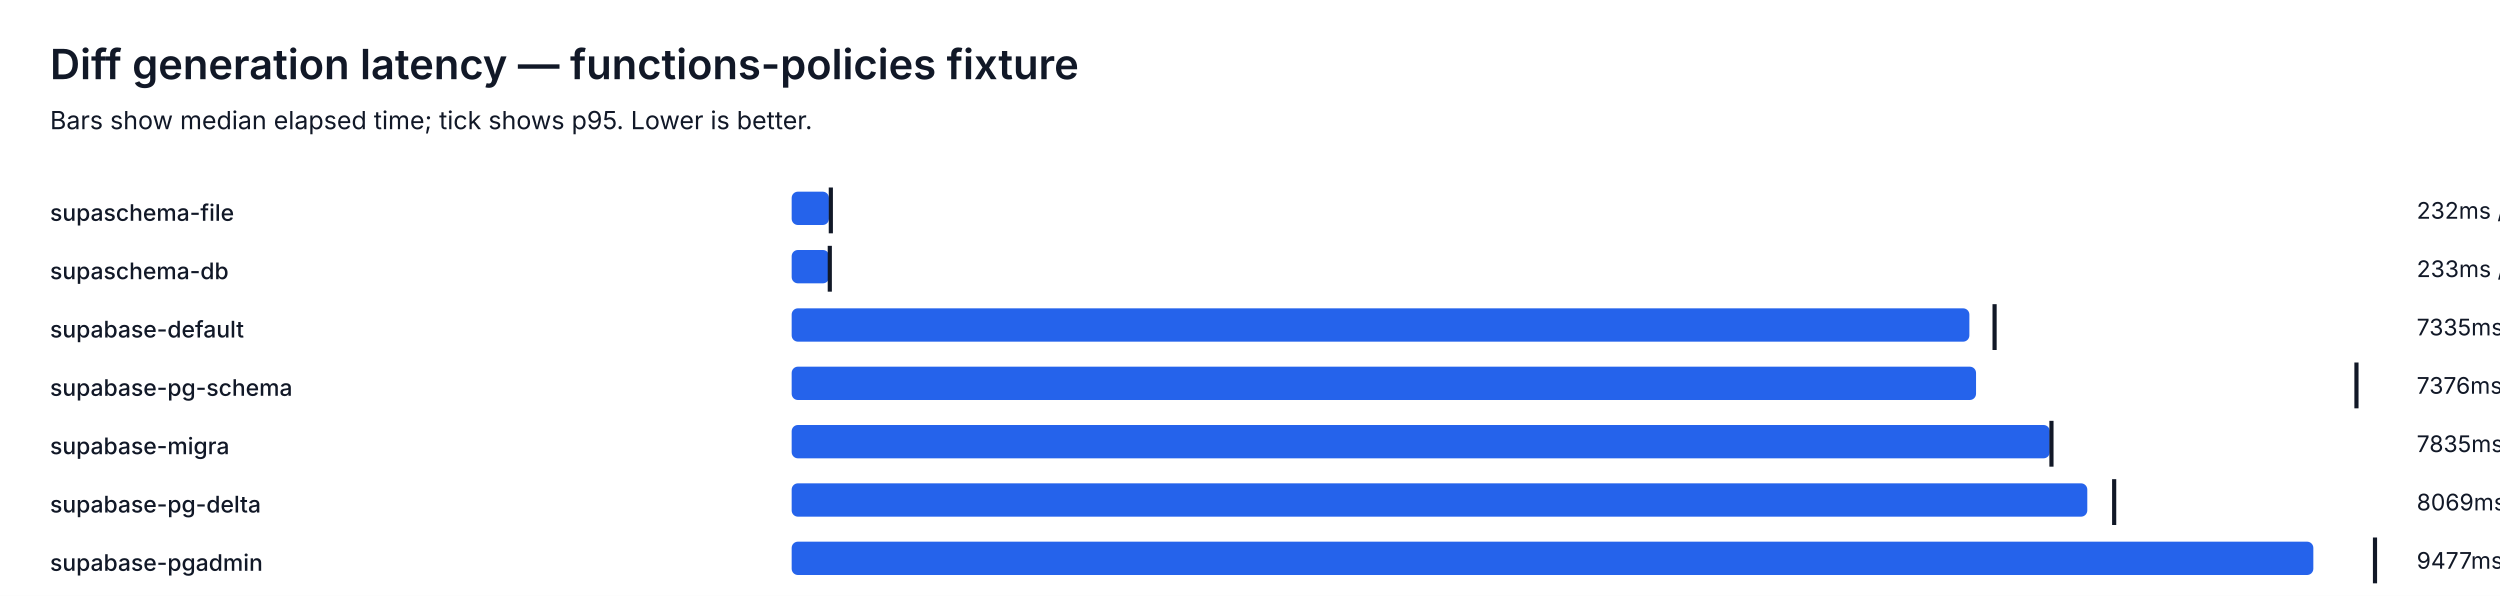
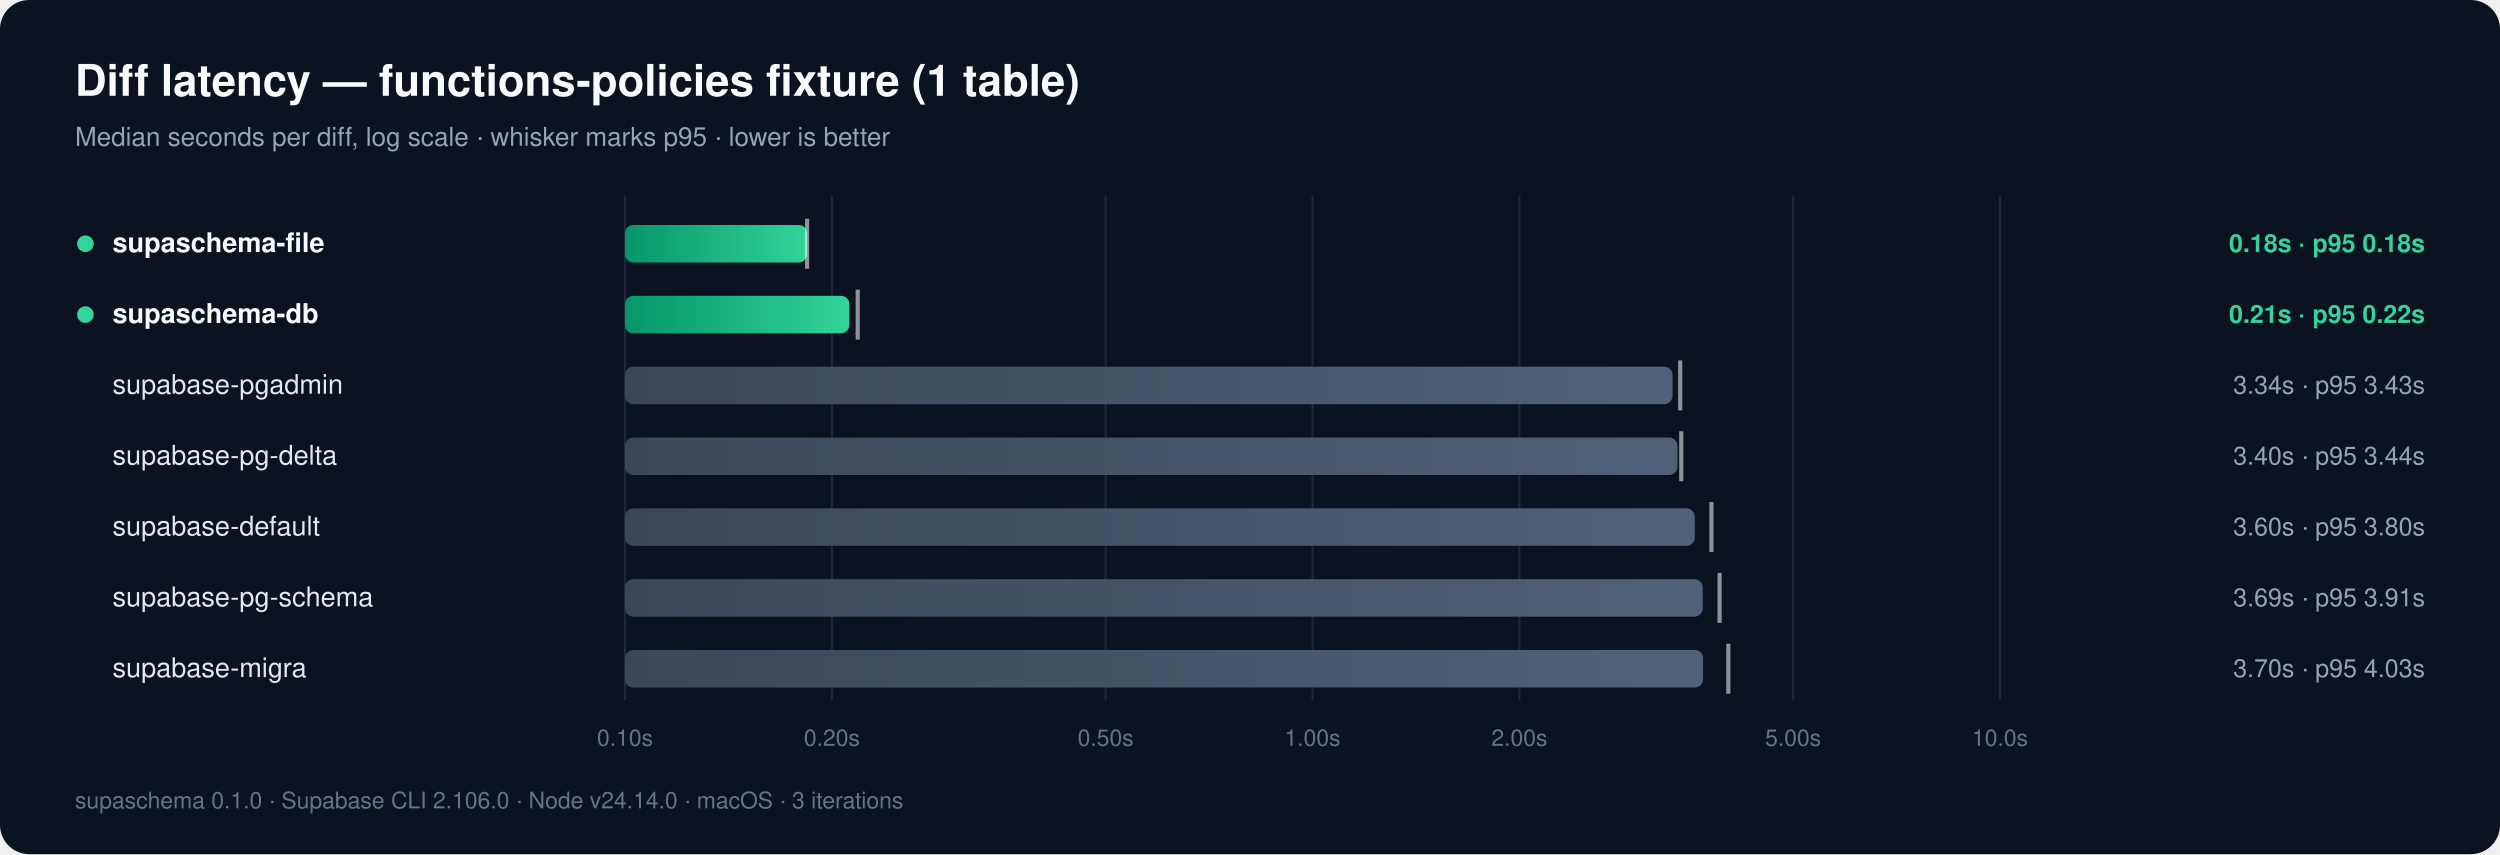
- <svg xmlns="http://www.w3.org/2000/svg" width="1200" height="286" viewBox="0 0 1200 286" role="img">
-   <rect width="100%" height="100%" fill="#ffffff" />
-   <text x="24" y="38" fill="#111827" font-family="Inter, Arial, sans-serif" font-size="20" font-weight="600">Diff generation latency — functions-policies fixture</text>
-   <text x="24" y="62" fill="#111827" font-family="Inter, Arial, sans-serif" font-size="12" font-weight="400">Bars show median elapsed time; tick shows p95. Lower is better.</text>
-   <text x="24" y="106" fill="#111827" font-family="Inter, Arial, sans-serif" font-size="11" font-weight="500">supaschema-file</text>
-   <rect x="380" y="92" width="17.9" height="16" rx="3" fill="#2563eb" />
-   <line x1="398.8" y1="90" x2="398.8" y2="112" stroke="#111827" stroke-width="2" />
-   <text x="1160" y="105" fill="#111827" font-family="Inter, Arial, sans-serif" font-size="11" font-weight="400">232ms / p95 244ms</text>
-   <text x="24" y="134" fill="#111827" font-family="Inter, Arial, sans-serif" font-size="11" font-weight="500">supaschema-db</text>
-   <rect x="380" y="120" width="18.0" height="16" rx="3" fill="#2563eb" />
-   <line x1="398.3" y1="118" x2="398.3" y2="140" stroke="#111827" stroke-width="2" />
-   <text x="1160" y="133" fill="#111827" font-family="Inter, Arial, sans-serif" font-size="11" font-weight="400">233ms / p95 237ms</text>
-   <text x="24" y="162" fill="#111827" font-family="Inter, Arial, sans-serif" font-size="11" font-weight="500">supabase-default</text>
-   <rect x="380" y="148" width="565.3" height="16" rx="3" fill="#2563eb" />
-   <line x1="957.4" y1="146" x2="957.4" y2="168" stroke="#111827" stroke-width="2" />
-   <text x="1160" y="161" fill="#111827" font-family="Inter, Arial, sans-serif" font-size="11" font-weight="400">7335ms / p95 7492ms</text>
-   <text x="24" y="190" fill="#111827" font-family="Inter, Arial, sans-serif" font-size="11" font-weight="500">supabase-pg-schema</text>
-   <rect x="380" y="176" width="568.5" height="16" rx="3" fill="#2563eb" />
-   <line x1="1131.1" y1="174" x2="1131.1" y2="196" stroke="#111827" stroke-width="2" />
-   <text x="1160" y="189" fill="#111827" font-family="Inter, Arial, sans-serif" font-size="11" font-weight="400">7376ms / p95 9746ms</text>
-   <text x="24" y="218" fill="#111827" font-family="Inter, Arial, sans-serif" font-size="11" font-weight="500">supabase-migra</text>
-   <rect x="380" y="204" width="603.9" height="16" rx="3" fill="#2563eb" />
-   <line x1="984.7" y1="202" x2="984.7" y2="224" stroke="#111827" stroke-width="2" />
-   <text x="1160" y="217" fill="#111827" font-family="Inter, Arial, sans-serif" font-size="11" font-weight="400">7835ms / p95 7846ms</text>
-   <text x="24" y="246" fill="#111827" font-family="Inter, Arial, sans-serif" font-size="11" font-weight="500">supabase-pg-delta</text>
-   <rect x="380" y="232" width="621.9" height="16" rx="3" fill="#2563eb" />
-   <line x1="1014.8" y1="230" x2="1014.8" y2="252" stroke="#111827" stroke-width="2" />
-   <text x="1160" y="245" fill="#111827" font-family="Inter, Arial, sans-serif" font-size="11" font-weight="400">8069ms / p95 8236ms</text>
-   <text x="24" y="274" fill="#111827" font-family="Inter, Arial, sans-serif" font-size="11" font-weight="500">supabase-pgadmin</text>
-   <rect x="380" y="260" width="730.4" height="16" rx="3" fill="#2563eb" />
-   <line x1="1140.0" y1="258" x2="1140.0" y2="280" stroke="#111827" stroke-width="2" />
-   <text x="1160" y="273" fill="#111827" font-family="Inter, Arial, sans-serif" font-size="11" font-weight="400">9477ms / p95 9861ms</text>
+ <svg xmlns="http://www.w3.org/2000/svg" width="1200" height="410" viewBox="0 0 1200 410" role="img">
+   <defs>
+     <linearGradient id="supaGradient" x1="0" y1="0" x2="1" y2="0">
+       <stop offset="0%" stop-color="#059669" />
+       <stop offset="100%" stop-color="#34d399" />
+     </linearGradient>
+     <linearGradient id="slateGradient" x1="0" y1="0" x2="1" y2="0">
+       <stop offset="0%" stop-color="#3b4757" />
+       <stop offset="100%" stop-color="#526079" />
+     </linearGradient>
+   </defs>
+   <rect width="100%" height="100%" rx="14" fill="#0b1220" />
+   <text x="36.0" y="46.0" fill="#f8fafc" font-family="ui-sans-serif, system-ui, 'Segoe UI', Helvetica, Arial, sans-serif" font-size="21" font-weight="700">Diff latency — functions-policies fixture (1 table)</text>
+   <text x="36.0" y="70.0" fill="#94a3b8" font-family="ui-sans-serif, system-ui, 'Segoe UI', Helvetica, Arial, sans-serif" font-size="12.5" font-weight="400">Median seconds per diff, log scale · whisker marks p95 · lower is better</text>
+   <line x1="300.0" y1="94" x2="300.0" y2="336" stroke="#1e293b" stroke-width="1" />
+   <text x="300.0" y="358.0" fill="#64748b" font-family="ui-sans-serif, system-ui, 'Segoe UI', Helvetica, Arial, sans-serif" font-size="11" font-weight="400" text-anchor="middle">0.10s</text>
+   <line x1="399.3" y1="94" x2="399.3" y2="336" stroke="#1e293b" stroke-width="1" />
+   <text x="399.3" y="358.0" fill="#64748b" font-family="ui-sans-serif, system-ui, 'Segoe UI', Helvetica, Arial, sans-serif" font-size="11" font-weight="400" text-anchor="middle">0.20s</text>
+   <line x1="530.7" y1="94" x2="530.7" y2="336" stroke="#1e293b" stroke-width="1" />
+   <text x="530.7" y="358.0" fill="#64748b" font-family="ui-sans-serif, system-ui, 'Segoe UI', Helvetica, Arial, sans-serif" font-size="11" font-weight="400" text-anchor="middle">0.50s</text>
+   <line x1="630.0" y1="94" x2="630.0" y2="336" stroke="#1e293b" stroke-width="1" />
+   <text x="630.0" y="358.0" fill="#64748b" font-family="ui-sans-serif, system-ui, 'Segoe UI', Helvetica, Arial, sans-serif" font-size="11" font-weight="400" text-anchor="middle">1.00s</text>
+   <line x1="729.3" y1="94" x2="729.3" y2="336" stroke="#1e293b" stroke-width="1" />
+   <text x="729.3" y="358.0" fill="#64748b" font-family="ui-sans-serif, system-ui, 'Segoe UI', Helvetica, Arial, sans-serif" font-size="11" font-weight="400" text-anchor="middle">2.00s</text>
+   <line x1="860.7" y1="94" x2="860.7" y2="336" stroke="#1e293b" stroke-width="1" />
+   <text x="860.7" y="358.0" fill="#64748b" font-family="ui-sans-serif, system-ui, 'Segoe UI', Helvetica, Arial, sans-serif" font-size="11" font-weight="400" text-anchor="middle">5.00s</text>
+   <line x1="960.0" y1="94" x2="960.0" y2="336" stroke="#1e293b" stroke-width="1" />
+   <text x="960.0" y="358.0" fill="#64748b" font-family="ui-sans-serif, system-ui, 'Segoe UI', Helvetica, Arial, sans-serif" font-size="11" font-weight="400" text-anchor="middle">10.0s</text>
+   <circle cx="41" cy="117" r="4" fill="#34d399" />
+   <text x="54.0" y="121.0" fill="#f8fafc" font-family="ui-sans-serif, system-ui, 'Segoe UI', Helvetica, Arial, sans-serif" font-size="13" font-weight="650">supaschema-file</text>
+   <rect x="300" y="108" width="87.4" height="18" rx="4" fill="url(#supaGradient)" />
+   <line x1="387.4" y1="105" x2="387.4" y2="129" stroke="#f8fafc" stroke-opacity="0.55" stroke-width="2" />
+   <text x="1164.0" y="121.0" fill="#34d399" font-family="ui-sans-serif, system-ui, 'Segoe UI', Helvetica, Arial, sans-serif" font-size="12" font-weight="650" text-anchor="end">0.18s  ·  p95 0.18s</text>
+   <circle cx="41" cy="151" r="4" fill="#34d399" />
+   <text x="54.0" y="155.0" fill="#f8fafc" font-family="ui-sans-serif, system-ui, 'Segoe UI', Helvetica, Arial, sans-serif" font-size="13" font-weight="650">supaschema-db</text>
+   <rect x="300" y="142" width="107.7" height="18" rx="4" fill="url(#supaGradient)" />
+   <line x1="411.7" y1="139" x2="411.7" y2="163" stroke="#f8fafc" stroke-opacity="0.55" stroke-width="2" />
+   <text x="1164.0" y="155.0" fill="#34d399" font-family="ui-sans-serif, system-ui, 'Segoe UI', Helvetica, Arial, sans-serif" font-size="12" font-weight="650" text-anchor="end">0.21s  ·  p95 0.22s</text>
+   <text x="54.0" y="189.0" fill="#e2e8f0" font-family="ui-sans-serif, system-ui, 'Segoe UI', Helvetica, Arial, sans-serif" font-size="13" font-weight="450">supabase-pgadmin</text>
+   <rect x="300" y="176" width="502.8" height="18" rx="4" fill="url(#slateGradient)" />
+   <line x1="806.5" y1="173" x2="806.5" y2="197" stroke="#f8fafc" stroke-opacity="0.55" stroke-width="2" />
+   <text x="1164.0" y="189.0" fill="#94a3b8" font-family="ui-sans-serif, system-ui, 'Segoe UI', Helvetica, Arial, sans-serif" font-size="12" font-weight="450" text-anchor="end">3.34s  ·  p95 3.43s</text>
+   <text x="54.0" y="223.0" fill="#e2e8f0" font-family="ui-sans-serif, system-ui, 'Segoe UI', Helvetica, Arial, sans-serif" font-size="13" font-weight="450">supabase-pg-delta</text>
+   <rect x="300" y="210" width="505.2" height="18" rx="4" fill="url(#slateGradient)" />
+   <line x1="807.0" y1="207" x2="807.0" y2="231" stroke="#f8fafc" stroke-opacity="0.55" stroke-width="2" />
+   <text x="1164.0" y="223.0" fill="#94a3b8" font-family="ui-sans-serif, system-ui, 'Segoe UI', Helvetica, Arial, sans-serif" font-size="12" font-weight="450" text-anchor="end">3.40s  ·  p95 3.44s</text>
+   <text x="54.0" y="257.0" fill="#e2e8f0" font-family="ui-sans-serif, system-ui, 'Segoe UI', Helvetica, Arial, sans-serif" font-size="13" font-weight="450">supabase-default</text>
+   <rect x="300" y="244" width="513.5" height="18" rx="4" fill="url(#slateGradient)" />
+   <line x1="821.5" y1="241" x2="821.5" y2="265" stroke="#f8fafc" stroke-opacity="0.55" stroke-width="2" />
+   <text x="1164.0" y="257.0" fill="#94a3b8" font-family="ui-sans-serif, system-ui, 'Segoe UI', Helvetica, Arial, sans-serif" font-size="12" font-weight="450" text-anchor="end">3.60s  ·  p95 3.80s</text>
+   <text x="54.0" y="291.0" fill="#e2e8f0" font-family="ui-sans-serif, system-ui, 'Segoe UI', Helvetica, Arial, sans-serif" font-size="13" font-weight="450">supabase-pg-schema</text>
+   <rect x="300" y="278" width="517.3" height="18" rx="4" fill="url(#slateGradient)" />
+   <line x1="825.4" y1="275" x2="825.4" y2="299" stroke="#f8fafc" stroke-opacity="0.55" stroke-width="2" />
+   <text x="1164.0" y="291.0" fill="#94a3b8" font-family="ui-sans-serif, system-ui, 'Segoe UI', Helvetica, Arial, sans-serif" font-size="12" font-weight="450" text-anchor="end">3.69s  ·  p95 3.91s</text>
+   <text x="54.0" y="325.0" fill="#e2e8f0" font-family="ui-sans-serif, system-ui, 'Segoe UI', Helvetica, Arial, sans-serif" font-size="13" font-weight="450">supabase-migra</text>
+   <rect x="300" y="312" width="517.5" height="18" rx="4" fill="url(#slateGradient)" />
+   <line x1="829.6" y1="309" x2="829.6" y2="333" stroke="#f8fafc" stroke-opacity="0.55" stroke-width="2" />
+   <text x="1164.0" y="325.0" fill="#94a3b8" font-family="ui-sans-serif, system-ui, 'Segoe UI', Helvetica, Arial, sans-serif" font-size="12" font-weight="450" text-anchor="end">3.70s  ·  p95 4.03s</text>
+   <text x="36.0" y="388.0" fill="#64748b" font-family="ui-sans-serif, system-ui, 'Segoe UI', Helvetica, Arial, sans-serif" font-size="11" font-weight="400">supaschema 0.1.0  ·  Supabase CLI 2.106.0  ·  Node v24.14.0  ·  macOS  ·  3 iterations</text>
</svg>
